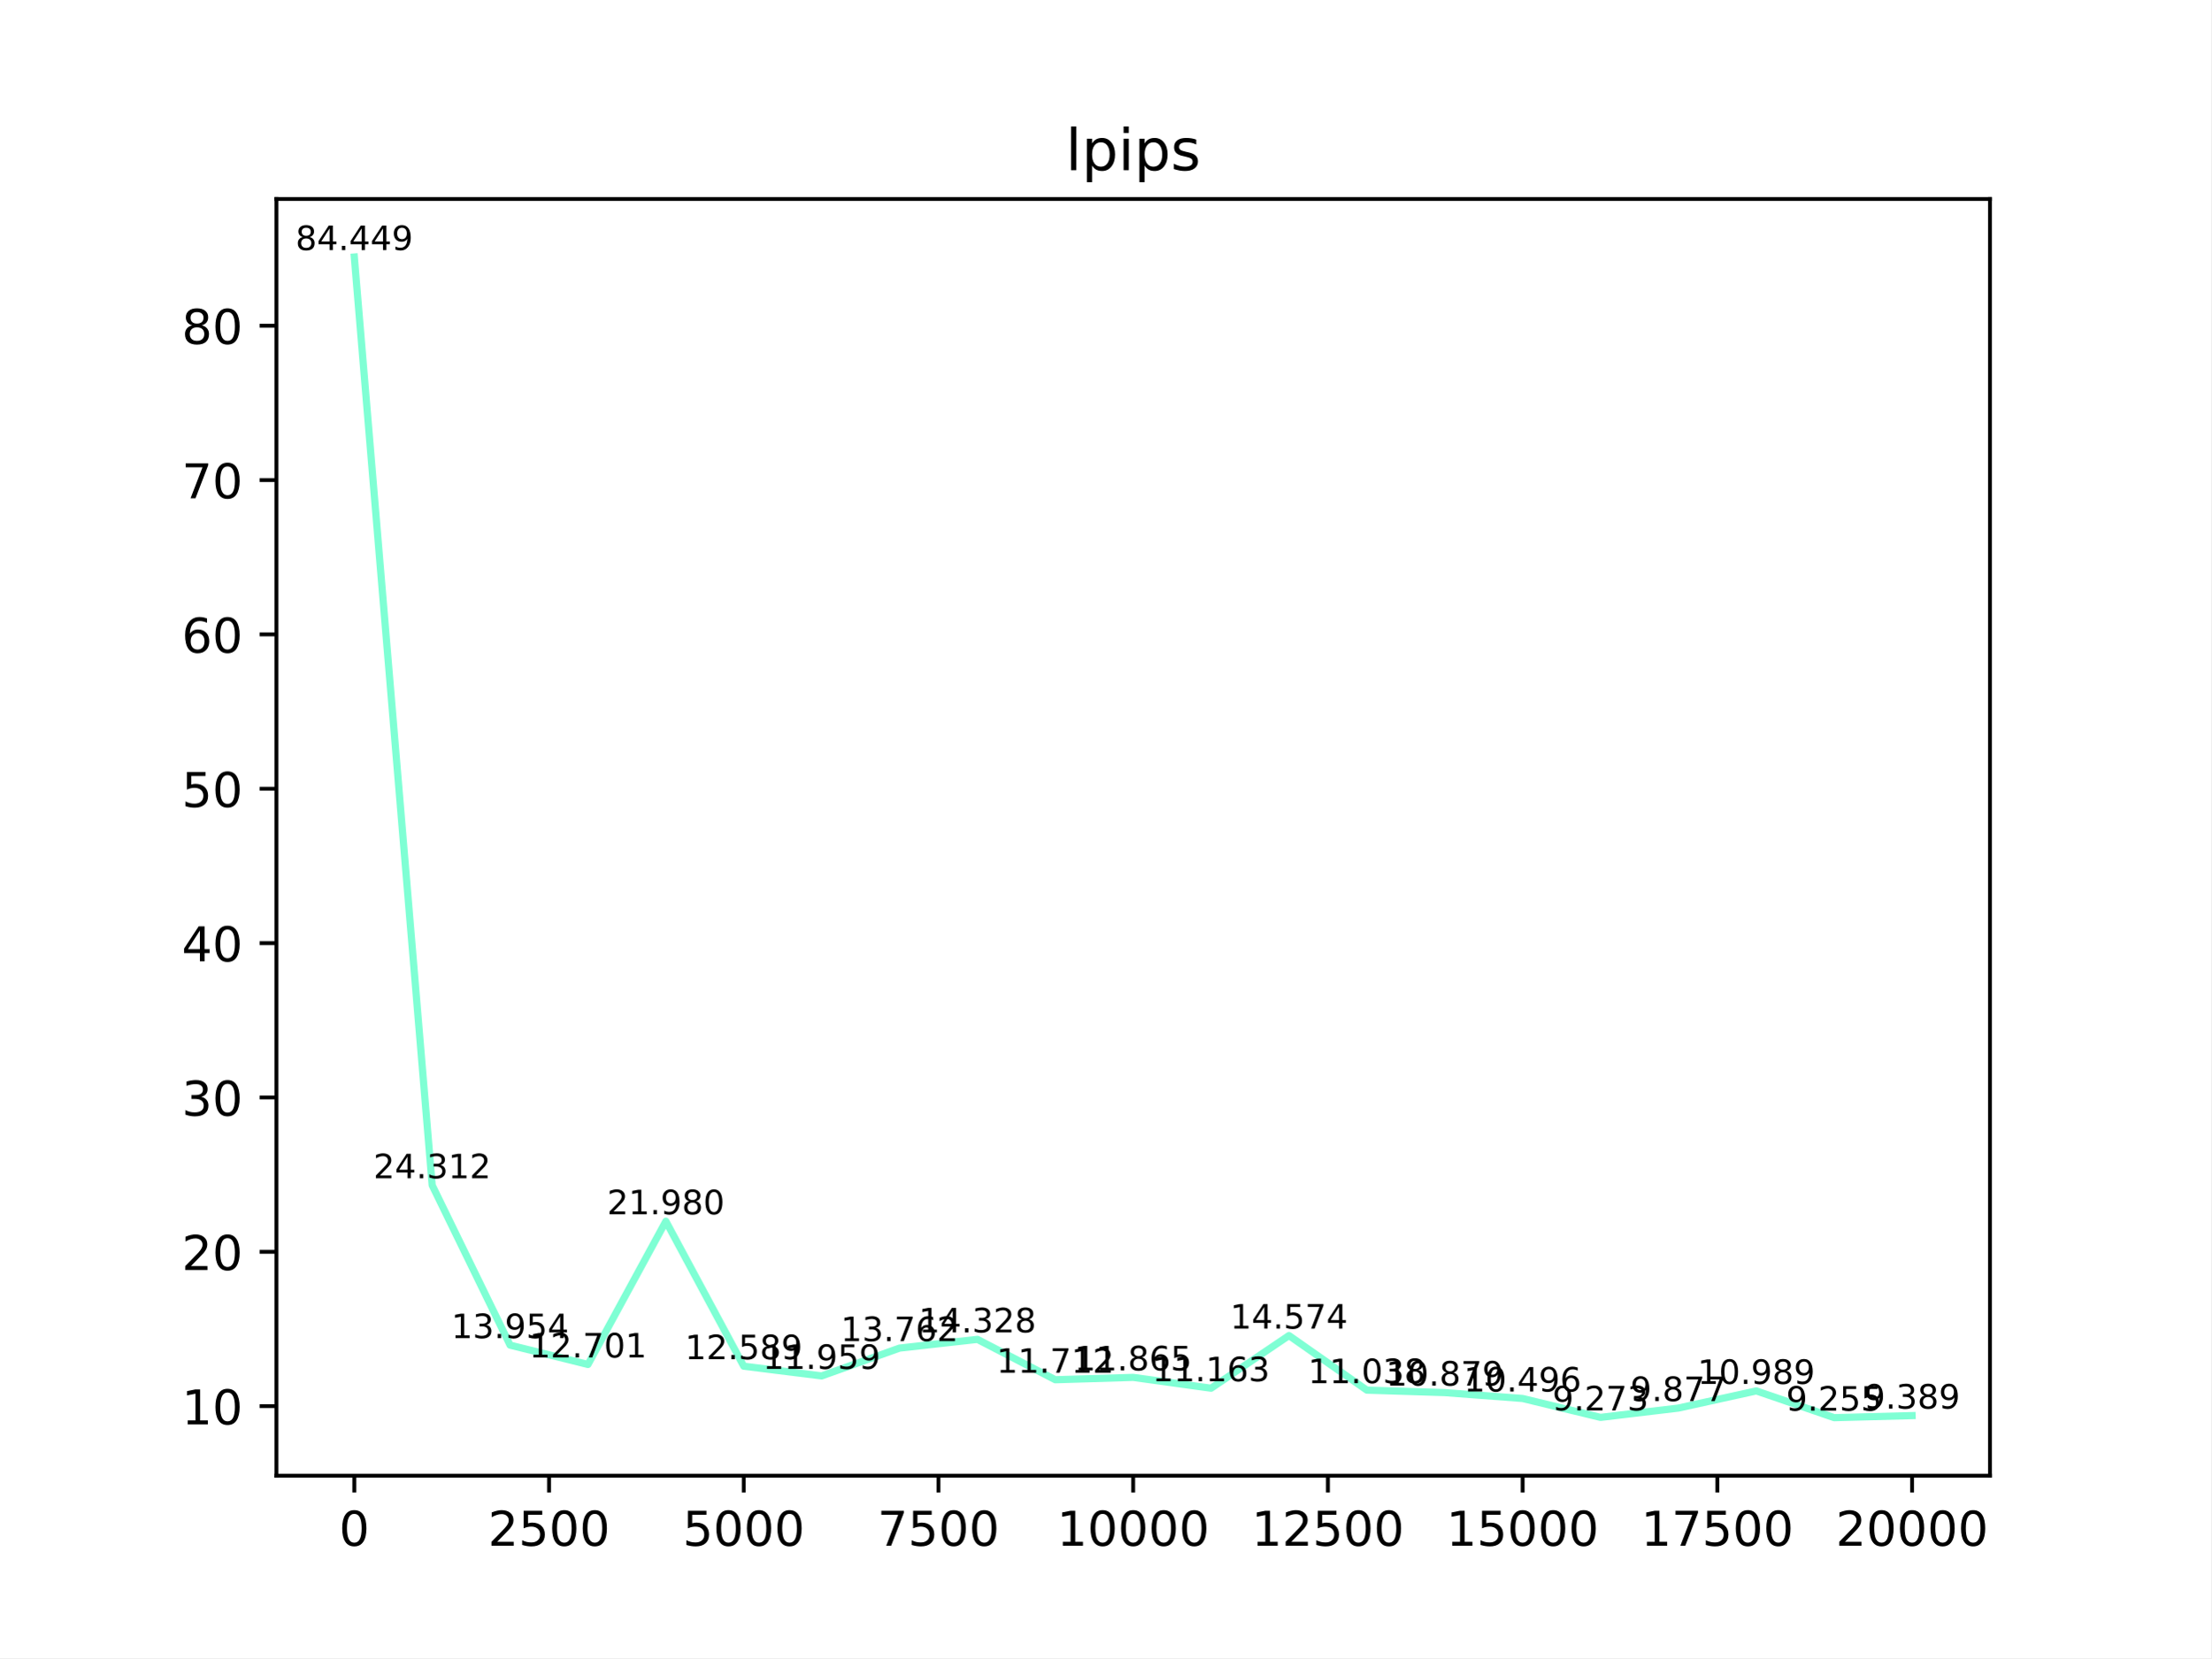
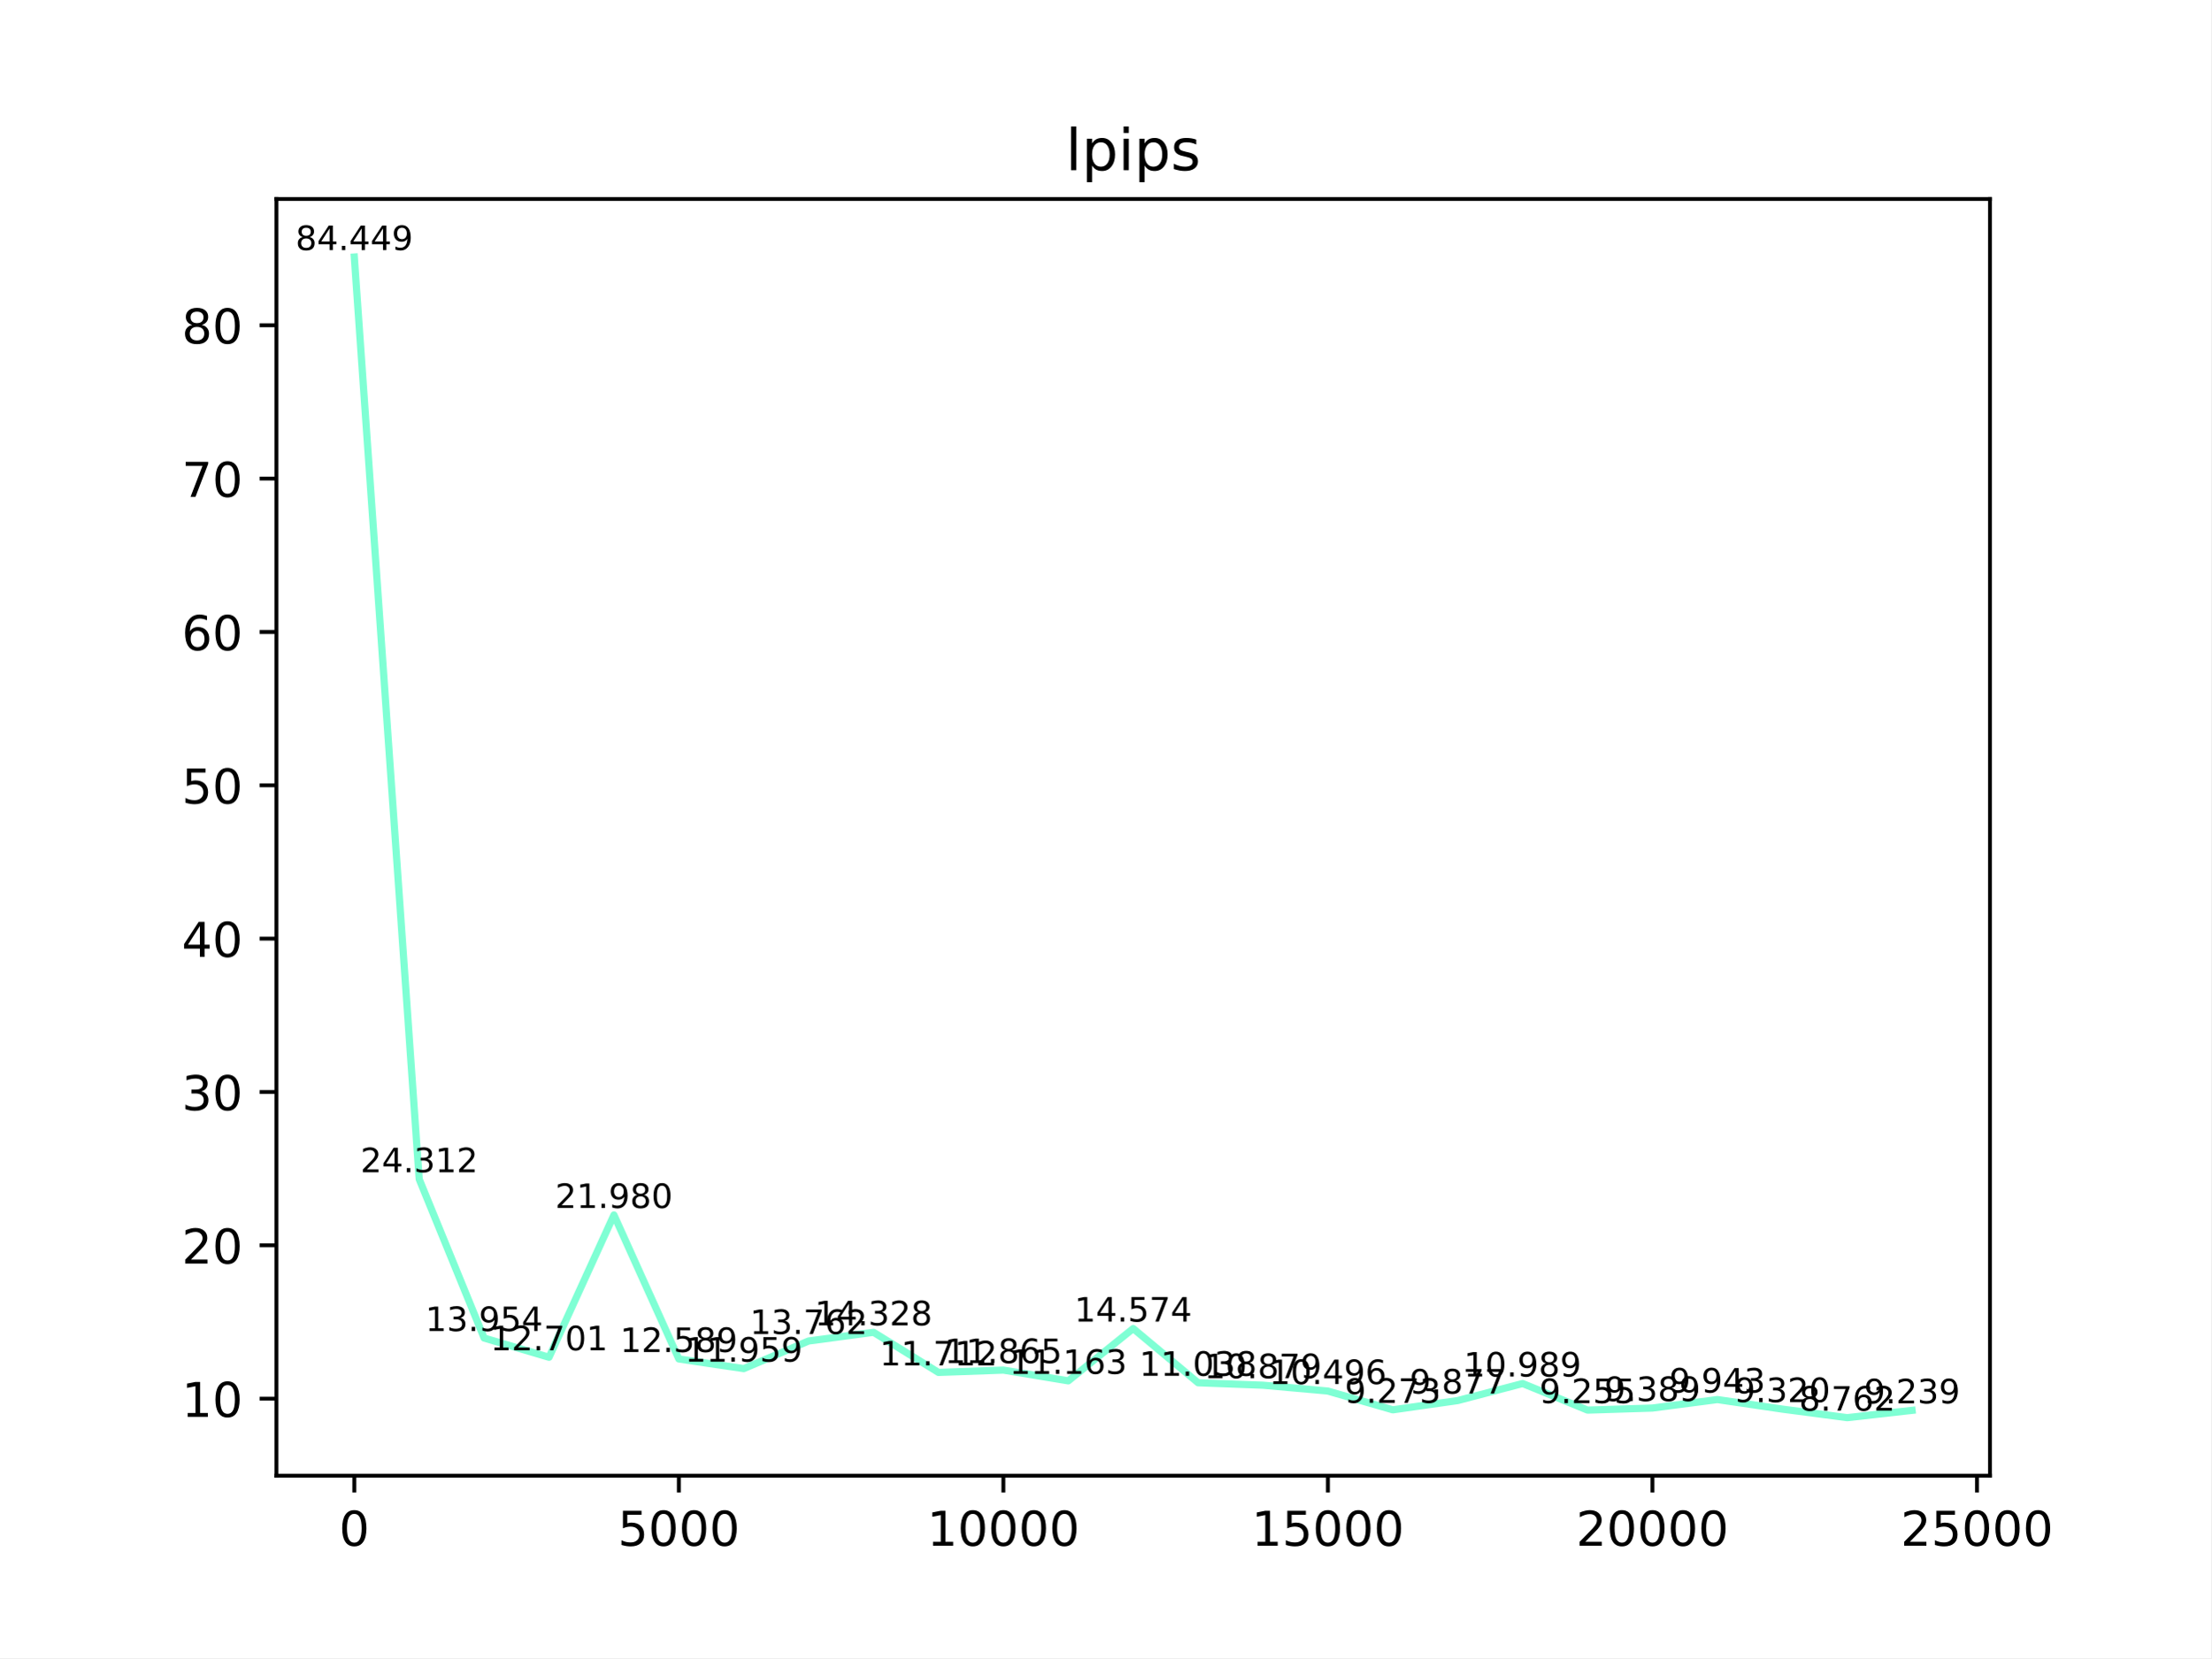
<svg xmlns="http://www.w3.org/2000/svg" xmlns:xlink="http://www.w3.org/1999/xlink" width="460.8pt" height="345.6pt" viewBox="0 0 460.8 345.6" version="1.1">
  <defs>
    <style type="text/css">*{stroke-linejoin: round; stroke-linecap: butt}</style>
  </defs>
  <g id="figure_1">
    <g id="patch_1">
      <path d="M 0 345.6  L 460.8 345.6  L 460.8 0  L 0 0  z " style="fill: #ffffff" />
    </g>
    <g id="axes_1">
      <g id="patch_2">
        <path d="M 57.6 307.584  L 414.72 307.584  L 414.72 41.472  L 57.6 41.472  z " style="fill: #ffffff" />
      </g>
      <g id="matplotlib.axis_1">
        <g id="xtick_1">
          <g id="line2d_1">
            <defs>
-               <path id="mec52e65828" d="M 0 0  L 0 3.5  " style="stroke: #000000; stroke-width: 0.8" />
+               <path id="ma87f3019a8" d="M 0 0  L 0 3.5  " style="stroke: #000000; stroke-width: 0.8" />
            </defs>
            <g>
-               <use xlink:href="#mec52e65828" x="73.833" y="307.584" style="stroke: #000000; stroke-width: 0.8" />
+               <use xlink:href="#ma87f3019a8" x="73.833" y="307.584" style="stroke: #000000; stroke-width: 0.8" />
            </g>
          </g>
          <g id="text_1">
            <g transform="translate(70.65148 322.1824)scale(0.1 -0.1)">
              <defs>
                <path id="DejaVuSans-30" d="M 2034 4250  Q 1547 4250 1301 3770  Q 1056 3291 1056 2328  Q 1056 1369 1301 889  Q 1547 409 2034 409  Q 2525 409 2770 889  Q 3016 1369 3016 2328  Q 3016 3291 2770 3770  Q 2525 4250 2034 4250  z M 2034 4750  Q 2819 4750 3233 4129  Q 3647 3509 3647 2328  Q 3647 1150 3233 529  Q 2819 -91 2034 -91  Q 1250 -91 836 529  Q 422 1150 422 2328  Q 422 3509 836 4129  Q 1250 4750 2034 4750  z " transform="scale(0.015625)" />
              </defs>
              <use xlink:href="#DejaVuSans-30" />
            </g>
          </g>
        </g>
        <g id="xtick_2">
          <g id="line2d_2">
            <g>
-               <use xlink:href="#mec52e65828" x="114.415" y="307.584" style="stroke: #000000; stroke-width: 0.8" />
+               <use xlink:href="#ma87f3019a8" x="141.469" y="307.584" style="stroke: #000000; stroke-width: 0.8" />
            </g>
          </g>
          <g id="text_2">
-             <g transform="translate(101.6895 322.1824)scale(0.1 -0.1)">
-               <defs>
-                 <path id="DejaVuSans-32" d="M 1228 531  L 3431 531  L 3431 0  L 469 0  L 469 531  Q 828 903 1448 1529  Q 2069 2156 2228 2338  Q 2531 2678 2651 2914  Q 2772 3150 2772 3378  Q 2772 3750 2511 3984  Q 2250 4219 1831 4219  Q 1534 4219 1204 4116  Q 875 4013 500 3803  L 500 4441  Q 881 4594 1212 4672  Q 1544 4750 1819 4750  Q 2544 4750 2975 4387  Q 3406 4025 3406 3419  Q 3406 3131 3298 2873  Q 3191 2616 2906 2266  Q 2828 2175 2409 1742  Q 1991 1309 1228 531  z " transform="scale(0.015625)" />
+             <g transform="translate(128.7441 322.1824)scale(0.1 -0.1)">
+               <defs>
                <path id="DejaVuSans-35" d="M 691 4666  L 3169 4666  L 3169 4134  L 1269 4134  L 1269 2991  Q 1406 3038 1543 3061  Q 1681 3084 1819 3084  Q 2600 3084 3056 2656  Q 3513 2228 3513 1497  Q 3513 744 3044 326  Q 2575 -91 1722 -91  Q 1428 -91 1123 -41  Q 819 9 494 109  L 494 744  Q 775 591 1075 516  Q 1375 441 1709 441  Q 2250 441 2565 725  Q 2881 1009 2881 1497  Q 2881 1984 2565 2268  Q 2250 2553 1709 2553  Q 1456 2553 1204 2497  Q 953 2441 691 2322  L 691 4666  z " transform="scale(0.015625)" />
              </defs>
-               <use xlink:href="#DejaVuSans-32" />
-               <use xlink:href="#DejaVuSans-35" x="63.623" />
+               <use xlink:href="#DejaVuSans-35" />
+               <use xlink:href="#DejaVuSans-30" x="63.623" />
              <use xlink:href="#DejaVuSans-30" x="127.246" />
              <use xlink:href="#DejaVuSans-30" x="190.869" />
            </g>
          </g>
        </g>
        <g id="xtick_3">
          <g id="line2d_3">
            <g>
-               <use xlink:href="#mec52e65828" x="154.996" y="307.584" style="stroke: #000000; stroke-width: 0.8" />
+               <use xlink:href="#ma87f3019a8" x="209.105" y="307.584" style="stroke: #000000; stroke-width: 0.8" />
            </g>
          </g>
          <g id="text_3">
-             <g transform="translate(142.2714 322.1824)scale(0.1 -0.1)">
-               <use xlink:href="#DejaVuSans-35" />
-               <use xlink:href="#DejaVuSans-30" x="63.623" />
-               <use xlink:href="#DejaVuSans-30" x="127.246" />
-               <use xlink:href="#DejaVuSans-30" x="190.869" />
-             </g>
-           </g>
-         </g>
-         <g id="xtick_4">
-           <g id="line2d_4">
-             <g>
-               <use xlink:href="#mec52e65828" x="195.578" y="307.584" style="stroke: #000000; stroke-width: 0.8" />
-             </g>
-           </g>
-           <g id="text_4">
-             <g transform="translate(182.8532 322.1824)scale(0.1 -0.1)">
-               <defs>
-                 <path id="DejaVuSans-37" d="M 525 4666  L 3525 4666  L 3525 4397  L 1831 0  L 1172 0  L 2766 4134  L 525 4134  L 525 4666  z " transform="scale(0.015625)" />
-               </defs>
-               <use xlink:href="#DejaVuSans-37" />
-               <use xlink:href="#DejaVuSans-35" x="63.623" />
-               <use xlink:href="#DejaVuSans-30" x="127.246" />
-               <use xlink:href="#DejaVuSans-30" x="190.869" />
-             </g>
-           </g>
-         </g>
-         <g id="xtick_5">
-           <g id="line2d_5">
-             <g>
-               <use xlink:href="#mec52e65828" x="236.16" y="307.584" style="stroke: #000000; stroke-width: 0.8" />
-             </g>
-           </g>
-           <g id="text_5">
-             <g transform="translate(220.2537 322.1824)scale(0.1 -0.1)">
+             <g transform="translate(193.1992 322.1824)scale(0.1 -0.1)">
              <defs>
                <path id="DejaVuSans-31" d="M 794 531  L 1825 531  L 1825 4091  L 703 3866  L 703 4441  L 1819 4666  L 2450 4666  L 2450 531  L 3481 531  L 3481 0  L 794 0  L 794 531  z " transform="scale(0.015625)" />
              </defs>
              <use xlink:href="#DejaVuSans-31" />
              <use xlink:href="#DejaVuSans-30" x="63.623" />
              <use xlink:href="#DejaVuSans-30" x="127.246" />
              <use xlink:href="#DejaVuSans-30" x="190.869" />
              <use xlink:href="#DejaVuSans-30" x="254.492" />
            </g>
          </g>
        </g>
-         <g id="xtick_6">
-           <g id="line2d_6">
-             <g>
-               <use xlink:href="#mec52e65828" x="276.742" y="307.584" style="stroke: #000000; stroke-width: 0.8" />
-             </g>
-           </g>
-           <g id="text_6">
+         <g id="xtick_4">
+           <g id="line2d_4">
+             <g>
+               <use xlink:href="#ma87f3019a8" x="276.742" y="307.584" style="stroke: #000000; stroke-width: 0.8" />
+             </g>
+           </g>
+           <g id="text_4">
            <g transform="translate(260.8356 322.1824)scale(0.1 -0.1)">
-               <use xlink:href="#DejaVuSans-31" />
-               <use xlink:href="#DejaVuSans-32" x="63.623" />
-               <use xlink:href="#DejaVuSans-35" x="127.246" />
-               <use xlink:href="#DejaVuSans-30" x="190.869" />
-               <use xlink:href="#DejaVuSans-30" x="254.492" />
-             </g>
-           </g>
-         </g>
-         <g id="xtick_7">
-           <g id="line2d_7">
-             <g>
-               <use xlink:href="#mec52e65828" x="317.324" y="307.584" style="stroke: #000000; stroke-width: 0.8" />
-             </g>
-           </g>
-           <g id="text_7">
-             <g transform="translate(301.4174 322.1824)scale(0.1 -0.1)">
              <use xlink:href="#DejaVuSans-31" />
              <use xlink:href="#DejaVuSans-35" x="63.623" />
              <use xlink:href="#DejaVuSans-30" x="127.246" />
              <use xlink:href="#DejaVuSans-30" x="190.869" />
              <use xlink:href="#DejaVuSans-30" x="254.492" />
            </g>
          </g>
        </g>
-         <g id="xtick_8">
-           <g id="line2d_8">
-             <g>
-               <use xlink:href="#mec52e65828" x="357.905" y="307.584" style="stroke: #000000; stroke-width: 0.8" />
-             </g>
-           </g>
-           <g id="text_8">
-             <g transform="translate(341.9992 322.1824)scale(0.1 -0.1)">
-               <use xlink:href="#DejaVuSans-31" />
-               <use xlink:href="#DejaVuSans-37" x="63.623" />
-               <use xlink:href="#DejaVuSans-35" x="127.246" />
-               <use xlink:href="#DejaVuSans-30" x="190.869" />
-               <use xlink:href="#DejaVuSans-30" x="254.492" />
-             </g>
-           </g>
-         </g>
-         <g id="xtick_9">
-           <g id="line2d_9">
-             <g>
-               <use xlink:href="#mec52e65828" x="398.487" y="307.584" style="stroke: #000000; stroke-width: 0.8" />
-             </g>
-           </g>
-           <g id="text_9">
-             <g transform="translate(382.581 322.1824)scale(0.1 -0.1)">
+         <g id="xtick_5">
+           <g id="line2d_5">
+             <g>
+               <use xlink:href="#ma87f3019a8" x="344.378" y="307.584" style="stroke: #000000; stroke-width: 0.8" />
+             </g>
+           </g>
+           <g id="text_5">
+             <g transform="translate(328.4719 322.1824)scale(0.1 -0.1)">
+               <defs>
+                 <path id="DejaVuSans-32" d="M 1228 531  L 3431 531  L 3431 0  L 469 0  L 469 531  Q 828 903 1448 1529  Q 2069 2156 2228 2338  Q 2531 2678 2651 2914  Q 2772 3150 2772 3378  Q 2772 3750 2511 3984  Q 2250 4219 1831 4219  Q 1534 4219 1204 4116  Q 875 4013 500 3803  L 500 4441  Q 881 4594 1212 4672  Q 1544 4750 1819 4750  Q 2544 4750 2975 4387  Q 3406 4025 3406 3419  Q 3406 3131 3298 2873  Q 3191 2616 2906 2266  Q 2828 2175 2409 1742  Q 1991 1309 1228 531  z " transform="scale(0.015625)" />
+               </defs>
              <use xlink:href="#DejaVuSans-32" />
              <use xlink:href="#DejaVuSans-30" x="63.623" />
              <use xlink:href="#DejaVuSans-30" x="127.246" />
              <use xlink:href="#DejaVuSans-30" x="190.869" />
              <use xlink:href="#DejaVuSans-30" x="254.492" />
            </g>
          </g>
        </g>
+         <g id="xtick_6">
+           <g id="line2d_6">
+             <g>
+               <use xlink:href="#ma87f3019a8" x="412.015" y="307.584" style="stroke: #000000; stroke-width: 0.8" />
+             </g>
+           </g>
+           <g id="text_6">
+             <g transform="translate(396.1083 322.1824)scale(0.1 -0.1)">
+               <use xlink:href="#DejaVuSans-32" />
+               <use xlink:href="#DejaVuSans-35" x="63.623" />
+               <use xlink:href="#DejaVuSans-30" x="127.246" />
+               <use xlink:href="#DejaVuSans-30" x="190.869" />
+               <use xlink:href="#DejaVuSans-30" x="254.492" />
+             </g>
+           </g>
+         </g>
      </g>
      <g id="matplotlib.axis_2">
        <g id="ytick_1">
+           <g id="line2d_7">
+             <defs>
+               <path id="m0697474f39" d="M 0 0  L -3.5 0  " style="stroke: #000000; stroke-width: 0.8" />
+             </defs>
+             <g>
+               <use xlink:href="#m0697474f39" x="57.6" y="291.531" style="stroke: #000000; stroke-width: 0.8" />
+             </g>
+           </g>
+           <g id="text_7">
+             <g transform="translate(37.875 295.3302)scale(0.1 -0.1)">
+               <use xlink:href="#DejaVuSans-31" />
+               <use xlink:href="#DejaVuSans-30" x="63.623" />
+             </g>
+           </g>
+         </g>
+         <g id="ytick_2">
+           <g id="line2d_8">
+             <g>
+               <use xlink:href="#m0697474f39" x="57.6" y="259.568" style="stroke: #000000; stroke-width: 0.8" />
+             </g>
+           </g>
+           <g id="text_8">
+             <g transform="translate(37.875 263.367)scale(0.1 -0.1)">
+               <use xlink:href="#DejaVuSans-32" />
+               <use xlink:href="#DejaVuSans-30" x="63.623" />
+             </g>
+           </g>
+         </g>
+         <g id="ytick_3">
+           <g id="line2d_9">
+             <g>
+               <use xlink:href="#m0697474f39" x="57.6" y="227.605" style="stroke: #000000; stroke-width: 0.8" />
+             </g>
+           </g>
+           <g id="text_9">
+             <g transform="translate(37.875 231.4037)scale(0.1 -0.1)">
+               <defs>
+                 <path id="DejaVuSans-33" d="M 2597 2516  Q 3050 2419 3304 2112  Q 3559 1806 3559 1356  Q 3559 666 3084 287  Q 2609 -91 1734 -91  Q 1441 -91 1130 -33  Q 819 25 488 141  L 488 750  Q 750 597 1062 519  Q 1375 441 1716 441  Q 2309 441 2620 675  Q 2931 909 2931 1356  Q 2931 1769 2642 2001  Q 2353 2234 1838 2234  L 1294 2234  L 1294 2753  L 1863 2753  Q 2328 2753 2575 2939  Q 2822 3125 2822 3475  Q 2822 3834 2567 4026  Q 2313 4219 1838 4219  Q 1578 4219 1281 4162  Q 984 4106 628 3988  L 628 4550  Q 988 4650 1302 4700  Q 1616 4750 1894 4750  Q 2613 4750 3031 4423  Q 3450 4097 3450 3541  Q 3450 3153 3228 2886  Q 3006 2619 2597 2516  z " transform="scale(0.015625)" />
+               </defs>
+               <use xlink:href="#DejaVuSans-33" />
+               <use xlink:href="#DejaVuSans-30" x="63.623" />
+             </g>
+           </g>
+         </g>
+         <g id="ytick_4">
          <g id="line2d_10">
-             <defs>
-               <path id="m76d382f053" d="M 0 0  L -3.5 0  " style="stroke: #000000; stroke-width: 0.8" />
-             </defs>
-             <g>
-               <use xlink:href="#m76d382f053" x="57.6" y="293.091" style="stroke: #000000; stroke-width: 0.8" />
+             <g>
+               <use xlink:href="#m0697474f39" x="57.6" y="195.641" style="stroke: #000000; stroke-width: 0.8" />
            </g>
          </g>
          <g id="text_10">
-             <g transform="translate(37.875 296.8903)scale(0.1 -0.1)">
-               <use xlink:href="#DejaVuSans-31" />
-               <use xlink:href="#DejaVuSans-30" x="63.623" />
-             </g>
-           </g>
-         </g>
-         <g id="ytick_2">
+             <g transform="translate(37.875 199.4405)scale(0.1 -0.1)">
+               <defs>
+                 <path id="DejaVuSans-34" d="M 2419 4116  L 825 1625  L 2419 1625  L 2419 4116  z M 2253 4666  L 3047 4666  L 3047 1625  L 3713 1625  L 3713 1100  L 3047 1100  L 3047 0  L 2419 0  L 2419 1100  L 313 1100  L 313 1709  L 2253 4666  z " transform="scale(0.015625)" />
+               </defs>
+               <use xlink:href="#DejaVuSans-34" />
+               <use xlink:href="#DejaVuSans-30" x="63.623" />
+             </g>
+           </g>
+         </g>
+         <g id="ytick_5">
          <g id="line2d_11">
            <g>
-               <use xlink:href="#m76d382f053" x="57.6" y="260.918" style="stroke: #000000; stroke-width: 0.8" />
+               <use xlink:href="#m0697474f39" x="57.6" y="163.678" style="stroke: #000000; stroke-width: 0.8" />
            </g>
          </g>
          <g id="text_11">
-             <g transform="translate(37.875 264.7176)scale(0.1 -0.1)">
-               <use xlink:href="#DejaVuSans-32" />
-               <use xlink:href="#DejaVuSans-30" x="63.623" />
-             </g>
-           </g>
-         </g>
-         <g id="ytick_3">
+             <g transform="translate(37.875 167.4773)scale(0.1 -0.1)">
+               <use xlink:href="#DejaVuSans-35" />
+               <use xlink:href="#DejaVuSans-30" x="63.623" />
+             </g>
+           </g>
+         </g>
+         <g id="ytick_6">
          <g id="line2d_12">
            <g>
-               <use xlink:href="#m76d382f053" x="57.6" y="228.746" style="stroke: #000000; stroke-width: 0.8" />
+               <use xlink:href="#m0697474f39" x="57.6" y="131.715" style="stroke: #000000; stroke-width: 0.8" />
            </g>
          </g>
          <g id="text_12">
-             <g transform="translate(37.875 232.5448)scale(0.1 -0.1)">
-               <defs>
-                 <path id="DejaVuSans-33" d="M 2597 2516  Q 3050 2419 3304 2112  Q 3559 1806 3559 1356  Q 3559 666 3084 287  Q 2609 -91 1734 -91  Q 1441 -91 1130 -33  Q 819 25 488 141  L 488 750  Q 750 597 1062 519  Q 1375 441 1716 441  Q 2309 441 2620 675  Q 2931 909 2931 1356  Q 2931 1769 2642 2001  Q 2353 2234 1838 2234  L 1294 2234  L 1294 2753  L 1863 2753  Q 2328 2753 2575 2939  Q 2822 3125 2822 3475  Q 2822 3834 2567 4026  Q 2313 4219 1838 4219  Q 1578 4219 1281 4162  Q 984 4106 628 3988  L 628 4550  Q 988 4650 1302 4700  Q 1616 4750 1894 4750  Q 2613 4750 3031 4423  Q 3450 4097 3450 3541  Q 3450 3153 3228 2886  Q 3006 2619 2597 2516  z " transform="scale(0.015625)" />
-               </defs>
-               <use xlink:href="#DejaVuSans-33" />
-               <use xlink:href="#DejaVuSans-30" x="63.623" />
-             </g>
-           </g>
-         </g>
-         <g id="ytick_4">
+             <g transform="translate(37.875 135.5141)scale(0.1 -0.1)">
+               <defs>
+                 <path id="DejaVuSans-36" d="M 2113 2584  Q 1688 2584 1439 2293  Q 1191 2003 1191 1497  Q 1191 994 1439 701  Q 1688 409 2113 409  Q 2538 409 2786 701  Q 3034 994 3034 1497  Q 3034 2003 2786 2293  Q 2538 2584 2113 2584  z M 3366 4563  L 3366 3988  Q 3128 4100 2886 4159  Q 2644 4219 2406 4219  Q 1781 4219 1451 3797  Q 1122 3375 1075 2522  Q 1259 2794 1537 2939  Q 1816 3084 2150 3084  Q 2853 3084 3261 2657  Q 3669 2231 3669 1497  Q 3669 778 3244 343  Q 2819 -91 2113 -91  Q 1303 -91 875 529  Q 447 1150 447 2328  Q 447 3434 972 4092  Q 1497 4750 2381 4750  Q 2619 4750 2861 4703  Q 3103 4656 3366 4563  z " transform="scale(0.015625)" />
+               </defs>
+               <use xlink:href="#DejaVuSans-36" />
+               <use xlink:href="#DejaVuSans-30" x="63.623" />
+             </g>
+           </g>
+         </g>
+         <g id="ytick_7">
          <g id="line2d_13">
            <g>
-               <use xlink:href="#m76d382f053" x="57.6" y="196.573" style="stroke: #000000; stroke-width: 0.8" />
+               <use xlink:href="#m0697474f39" x="57.6" y="99.752" style="stroke: #000000; stroke-width: 0.8" />
            </g>
          </g>
          <g id="text_13">
-             <g transform="translate(37.875 200.372)scale(0.1 -0.1)">
-               <defs>
-                 <path id="DejaVuSans-34" d="M 2419 4116  L 825 1625  L 2419 1625  L 2419 4116  z M 2253 4666  L 3047 4666  L 3047 1625  L 3713 1625  L 3713 1100  L 3047 1100  L 3047 0  L 2419 0  L 2419 1100  L 313 1100  L 313 1709  L 2253 4666  z " transform="scale(0.015625)" />
-               </defs>
-               <use xlink:href="#DejaVuSans-34" />
-               <use xlink:href="#DejaVuSans-30" x="63.623" />
-             </g>
-           </g>
-         </g>
-         <g id="ytick_5">
+             <g transform="translate(37.875 103.5509)scale(0.1 -0.1)">
+               <defs>
+                 <path id="DejaVuSans-37" d="M 525 4666  L 3525 4666  L 3525 4397  L 1831 0  L 1172 0  L 2766 4134  L 525 4134  L 525 4666  z " transform="scale(0.015625)" />
+               </defs>
+               <use xlink:href="#DejaVuSans-37" />
+               <use xlink:href="#DejaVuSans-30" x="63.623" />
+             </g>
+           </g>
+         </g>
+         <g id="ytick_8">
          <g id="line2d_14">
            <g>
-               <use xlink:href="#m76d382f053" x="57.6" y="164.4" style="stroke: #000000; stroke-width: 0.8" />
+               <use xlink:href="#m0697474f39" x="57.6" y="67.788" style="stroke: #000000; stroke-width: 0.8" />
            </g>
          </g>
          <g id="text_14">
-             <g transform="translate(37.875 168.1992)scale(0.1 -0.1)">
-               <use xlink:href="#DejaVuSans-35" />
-               <use xlink:href="#DejaVuSans-30" x="63.623" />
-             </g>
-           </g>
-         </g>
-         <g id="ytick_6">
-           <g id="line2d_15">
-             <g>
-               <use xlink:href="#m76d382f053" x="57.6" y="132.227" style="stroke: #000000; stroke-width: 0.8" />
-             </g>
-           </g>
-           <g id="text_15">
-             <g transform="translate(37.875 136.0264)scale(0.1 -0.1)">
-               <defs>
-                 <path id="DejaVuSans-36" d="M 2113 2584  Q 1688 2584 1439 2293  Q 1191 2003 1191 1497  Q 1191 994 1439 701  Q 1688 409 2113 409  Q 2538 409 2786 701  Q 3034 994 3034 1497  Q 3034 2003 2786 2293  Q 2538 2584 2113 2584  z M 3366 4563  L 3366 3988  Q 3128 4100 2886 4159  Q 2644 4219 2406 4219  Q 1781 4219 1451 3797  Q 1122 3375 1075 2522  Q 1259 2794 1537 2939  Q 1816 3084 2150 3084  Q 2853 3084 3261 2657  Q 3669 2231 3669 1497  Q 3669 778 3244 343  Q 2819 -91 2113 -91  Q 1303 -91 875 529  Q 447 1150 447 2328  Q 447 3434 972 4092  Q 1497 4750 2381 4750  Q 2619 4750 2861 4703  Q 3103 4656 3366 4563  z " transform="scale(0.015625)" />
-               </defs>
-               <use xlink:href="#DejaVuSans-36" />
-               <use xlink:href="#DejaVuSans-30" x="63.623" />
-             </g>
-           </g>
-         </g>
-         <g id="ytick_7">
-           <g id="line2d_16">
-             <g>
-               <use xlink:href="#m76d382f053" x="57.6" y="100.054" style="stroke: #000000; stroke-width: 0.8" />
-             </g>
-           </g>
-           <g id="text_16">
-             <g transform="translate(37.875 103.8537)scale(0.1 -0.1)">
-               <use xlink:href="#DejaVuSans-37" />
-               <use xlink:href="#DejaVuSans-30" x="63.623" />
-             </g>
-           </g>
-         </g>
-         <g id="ytick_8">
-           <g id="line2d_17">
-             <g>
-               <use xlink:href="#m76d382f053" x="57.6" y="67.882" style="stroke: #000000; stroke-width: 0.8" />
-             </g>
-           </g>
-           <g id="text_17">
-             <g transform="translate(37.875 71.68089)scale(0.1 -0.1)">
+             <g transform="translate(37.875 71.58765)scale(0.1 -0.1)">
              <defs>
                <path id="DejaVuSans-38" d="M 2034 2216  Q 1584 2216 1326 1975  Q 1069 1734 1069 1313  Q 1069 891 1326 650  Q 1584 409 2034 409  Q 2484 409 2743 651  Q 3003 894 3003 1313  Q 3003 1734 2745 1975  Q 2488 2216 2034 2216  z M 1403 2484  Q 997 2584 770 2862  Q 544 3141 544 3541  Q 544 4100 942 4425  Q 1341 4750 2034 4750  Q 2731 4750 3128 4425  Q 3525 4100 3525 3541  Q 3525 3141 3298 2862  Q 3072 2584 2669 2484  Q 3125 2378 3379 2068  Q 3634 1759 3634 1313  Q 3634 634 3220 271  Q 2806 -91 2034 -91  Q 1263 -91 848 271  Q 434 634 434 1313  Q 434 1759 690 2068  Q 947 2378 1403 2484  z M 1172 3481  Q 1172 3119 1398 2916  Q 1625 2713 2034 2713  Q 2441 2713 2670 2916  Q 2900 3119 2900 3481  Q 2900 3844 2670 4047  Q 2441 4250 2034 4250  Q 1625 4250 1398 4047  Q 1172 3844 1172 3481  z " transform="scale(0.015625)" />
              </defs>
              <use xlink:href="#DejaVuSans-38" />
              <use xlink:href="#DejaVuSans-30" x="63.623" />
            </g>
          </g>
        </g>
      </g>
-       <g id="line2d_18">
-         <path d="M 73.833 53.568  L 90.065 247.045  L 106.298 280.37  L 122.531 284.401  L 138.764 254.548  L 154.996 284.762  L 171.229 286.788  L 187.462 280.988  L 203.695 279.167  L 219.927 287.583  L 236.16 287.091  L 252.393 289.349  L 268.625 278.375  L 284.858 289.752  L 301.091 290.263  L 317.324 291.495  L 333.556 295.43  L 349.789 293.487  L 366.022 289.909  L 382.255 295.488  L 398.487 295.057  " clip-path="url(#p00f5866518)" style="fill: none; stroke: #7fffd4; stroke-width: 1.5; stroke-linecap: square" />
+       <g id="line2d_15">
+         <path d="M 73.833 53.568  L 87.36 245.785  L 100.887 278.893  L 114.415 282.898  L 127.942 253.239  L 141.469 283.256  L 154.996 285.269  L 168.524 279.506  L 182.051 277.697  L 195.578 286.059  L 209.105 285.57  L 222.633 287.814  L 236.16 276.911  L 249.687 288.213  L 263.215 288.721  L 276.742 289.946  L 290.269 293.855  L 303.796 291.924  L 317.324 288.37  L 330.851 293.912  L 344.378 293.484  L 357.905 291.713  L 371.433 293.704  L 384.96 295.488  L 398.487 293.963  " clip-path="url(#p8ed661cf12)" style="fill: none; stroke: #7fffd4; stroke-width: 1.5; stroke-linecap: square" />
      </g>
      <g id="patch_3">
        <path d="M 57.6 307.584  L 57.6 41.472  " style="fill: none; stroke: #000000; stroke-width: 0.8; stroke-linejoin: miter; stroke-linecap: square" />
      </g>
      <g id="patch_4">
        <path d="M 414.72 307.584  L 414.72 41.472  " style="fill: none; stroke: #000000; stroke-width: 0.8; stroke-linejoin: miter; stroke-linecap: square" />
      </g>
      <g id="patch_5">
        <path d="M 57.6 307.584  L 414.72 307.584  " style="fill: none; stroke: #000000; stroke-width: 0.8; stroke-linejoin: miter; stroke-linecap: square" />
      </g>
      <g id="patch_6">
        <path d="M 57.6 41.472  L 414.72 41.472  " style="fill: none; stroke: #000000; stroke-width: 0.8; stroke-linejoin: miter; stroke-linecap: square" />
      </g>
-       <g id="text_18">
+       <g id="text_15">
        <g transform="translate(61.58601 52.11222)scale(0.07 -0.07)">
          <defs>
            <path id="DejaVuSans-2e" d="M 684 794  L 1344 794  L 1344 0  L 684 0  L 684 794  z " transform="scale(0.015625)" />
            <path id="DejaVuSans-39" d="M 703 97  L 703 672  Q 941 559 1184 500  Q 1428 441 1663 441  Q 2288 441 2617 861  Q 2947 1281 2994 2138  Q 2813 1869 2534 1725  Q 2256 1581 1919 1581  Q 1219 1581 811 2004  Q 403 2428 403 3163  Q 403 3881 828 4315  Q 1253 4750 1959 4750  Q 2769 4750 3195 4129  Q 3622 3509 3622 2328  Q 3622 1225 3098 567  Q 2575 -91 1691 -91  Q 1453 -91 1209 -44  Q 966 3 703 97  z M 1959 2075  Q 2384 2075 2632 2365  Q 2881 2656 2881 3163  Q 2881 3666 2632 3958  Q 2384 4250 1959 4250  Q 1534 4250 1286 3958  Q 1038 3666 1038 3163  Q 1038 2656 1286 2365  Q 1534 2075 1959 2075  z " transform="scale(0.015625)" />
          </defs>
          <use xlink:href="#DejaVuSans-38" />
          <use xlink:href="#DejaVuSans-34" x="63.623" />
          <use xlink:href="#DejaVuSans-2e" x="127.246" />
          <use xlink:href="#DejaVuSans-34" x="159.033" />
          <use xlink:href="#DejaVuSans-34" x="222.656" />
          <use xlink:href="#DejaVuSans-39" x="286.279" />
        </g>
      </g>
-       <g id="text_19">
-         <g transform="translate(77.81874 245.5897)scale(0.07 -0.07)">
+       <g id="text_16">
+         <g transform="translate(75.11328 244.3294)scale(0.07 -0.07)">
          <use xlink:href="#DejaVuSans-32" />
          <use xlink:href="#DejaVuSans-34" x="63.623" />
          <use xlink:href="#DejaVuSans-2e" x="127.246" />
          <use xlink:href="#DejaVuSans-33" x="159.033" />
          <use xlink:href="#DejaVuSans-31" x="222.656" />
          <use xlink:href="#DejaVuSans-32" x="286.279" />
        </g>
      </g>
-       <g id="text_20">
-         <g transform="translate(94.05146 278.9142)scale(0.07 -0.07)">
+       <g id="text_17">
+         <g transform="translate(88.64055 277.4369)scale(0.07 -0.07)">
          <use xlink:href="#DejaVuSans-31" />
          <use xlink:href="#DejaVuSans-33" x="63.623" />
          <use xlink:href="#DejaVuSans-2e" x="127.246" />
          <use xlink:href="#DejaVuSans-39" x="159.033" />
          <use xlink:href="#DejaVuSans-35" x="222.656" />
          <use xlink:href="#DejaVuSans-34" x="286.279" />
        </g>
      </g>
-       <g id="text_21">
-         <g transform="translate(110.2842 282.9455)scale(0.07 -0.07)">
+       <g id="text_18">
+         <g transform="translate(102.1678 281.4419)scale(0.07 -0.07)">
          <use xlink:href="#DejaVuSans-31" />
          <use xlink:href="#DejaVuSans-32" x="63.623" />
          <use xlink:href="#DejaVuSans-2e" x="127.246" />
          <use xlink:href="#DejaVuSans-37" x="159.033" />
          <use xlink:href="#DejaVuSans-30" x="222.656" />
          <use xlink:href="#DejaVuSans-31" x="286.279" />
        </g>
      </g>
-       <g id="text_22">
-         <g transform="translate(126.5169 253.0924)scale(0.07 -0.07)">
+       <g id="text_19">
+         <g transform="translate(115.6951 251.7832)scale(0.07 -0.07)">
          <use xlink:href="#DejaVuSans-32" />
          <use xlink:href="#DejaVuSans-31" x="63.623" />
          <use xlink:href="#DejaVuSans-2e" x="127.246" />
          <use xlink:href="#DejaVuSans-39" x="159.033" />
          <use xlink:href="#DejaVuSans-38" x="222.656" />
          <use xlink:href="#DejaVuSans-30" x="286.279" />
        </g>
      </g>
-       <g id="text_23">
-         <g transform="translate(142.7496 283.3058)scale(0.07 -0.07)">
+       <g id="text_20">
+         <g transform="translate(129.2224 281.7999)scale(0.07 -0.07)">
          <use xlink:href="#DejaVuSans-31" />
          <use xlink:href="#DejaVuSans-32" x="63.623" />
          <use xlink:href="#DejaVuSans-2e" x="127.246" />
          <use xlink:href="#DejaVuSans-35" x="159.033" />
          <use xlink:href="#DejaVuSans-38" x="222.656" />
          <use xlink:href="#DejaVuSans-39" x="286.279" />
        </g>
      </g>
-       <g id="text_24">
-         <g transform="translate(158.9824 285.3327)scale(0.07 -0.07)">
+       <g id="text_21">
+         <g transform="translate(142.7496 283.8136)scale(0.07 -0.07)">
          <use xlink:href="#DejaVuSans-31" />
          <use xlink:href="#DejaVuSans-31" x="63.623" />
          <use xlink:href="#DejaVuSans-2e" x="127.246" />
          <use xlink:href="#DejaVuSans-39" x="159.033" />
          <use xlink:href="#DejaVuSans-35" x="222.656" />
          <use xlink:href="#DejaVuSans-39" x="286.279" />
        </g>
      </g>
-       <g id="text_25">
-         <g transform="translate(175.2151 279.5319)scale(0.07 -0.07)">
+       <g id="text_22">
+         <g transform="translate(156.2769 278.0506)scale(0.07 -0.07)">
          <use xlink:href="#DejaVuSans-31" />
          <use xlink:href="#DejaVuSans-33" x="63.623" />
          <use xlink:href="#DejaVuSans-2e" x="127.246" />
          <use xlink:href="#DejaVuSans-37" x="159.033" />
          <use xlink:href="#DejaVuSans-36" x="222.656" />
          <use xlink:href="#DejaVuSans-32" x="286.279" />
        </g>
      </g>
-       <g id="text_26">
-         <g transform="translate(191.4478 277.711)scale(0.07 -0.07)">
+       <g id="text_23">
+         <g transform="translate(169.8042 276.2415)scale(0.07 -0.07)">
          <use xlink:href="#DejaVuSans-31" />
          <use xlink:href="#DejaVuSans-34" x="63.623" />
          <use xlink:href="#DejaVuSans-2e" x="127.246" />
          <use xlink:href="#DejaVuSans-33" x="159.033" />
          <use xlink:href="#DejaVuSans-32" x="222.656" />
          <use xlink:href="#DejaVuSans-38" x="286.279" />
        </g>
      </g>
-       <g id="text_27">
-         <g transform="translate(207.6806 286.1274)scale(0.07 -0.07)">
+       <g id="text_24">
+         <g transform="translate(183.3315 284.6031)scale(0.07 -0.07)">
          <use xlink:href="#DejaVuSans-31" />
          <use xlink:href="#DejaVuSans-31" x="63.623" />
          <use xlink:href="#DejaVuSans-2e" x="127.246" />
          <use xlink:href="#DejaVuSans-37" x="159.033" />
          <use xlink:href="#DejaVuSans-31" x="222.656" />
          <use xlink:href="#DejaVuSans-32" x="286.279" />
        </g>
      </g>
-       <g id="text_28">
-         <g transform="translate(223.9133 285.6351)scale(0.07 -0.07)">
+       <g id="text_25">
+         <g transform="translate(196.8587 284.114)scale(0.07 -0.07)">
          <use xlink:href="#DejaVuSans-31" />
          <use xlink:href="#DejaVuSans-31" x="63.623" />
          <use xlink:href="#DejaVuSans-2e" x="127.246" />
          <use xlink:href="#DejaVuSans-38" x="159.033" />
          <use xlink:href="#DejaVuSans-36" x="222.656" />
          <use xlink:href="#DejaVuSans-35" x="286.279" />
        </g>
      </g>
-       <g id="text_29">
-         <g transform="translate(240.146 287.8937)scale(0.07 -0.07)">
+       <g id="text_26">
+         <g transform="translate(210.386 286.3578)scale(0.07 -0.07)">
          <use xlink:href="#DejaVuSans-31" />
          <use xlink:href="#DejaVuSans-31" x="63.623" />
          <use xlink:href="#DejaVuSans-2e" x="127.246" />
          <use xlink:href="#DejaVuSans-31" x="159.033" />
          <use xlink:href="#DejaVuSans-36" x="222.656" />
          <use xlink:href="#DejaVuSans-33" x="286.279" />
        </g>
      </g>
-       <g id="text_30">
-         <g transform="translate(256.3787 276.9195)scale(0.07 -0.07)">
+       <g id="text_27">
+         <g transform="translate(223.9133 275.4552)scale(0.07 -0.07)">
          <use xlink:href="#DejaVuSans-31" />
          <use xlink:href="#DejaVuSans-34" x="63.623" />
          <use xlink:href="#DejaVuSans-2e" x="127.246" />
          <use xlink:href="#DejaVuSans-35" x="159.033" />
          <use xlink:href="#DejaVuSans-37" x="222.656" />
          <use xlink:href="#DejaVuSans-34" x="286.279" />
        </g>
      </g>
-       <g id="text_31">
-         <g transform="translate(272.6115 288.2958)scale(0.07 -0.07)">
+       <g id="text_28">
+         <g transform="translate(237.4406 286.7574)scale(0.07 -0.07)">
          <use xlink:href="#DejaVuSans-31" />
          <use xlink:href="#DejaVuSans-31" x="63.623" />
          <use xlink:href="#DejaVuSans-2e" x="127.246" />
          <use xlink:href="#DejaVuSans-30" x="159.033" />
          <use xlink:href="#DejaVuSans-33" x="222.656" />
          <use xlink:href="#DejaVuSans-38" x="286.279" />
        </g>
      </g>
-       <g id="text_32">
-         <g transform="translate(288.8442 288.8074)scale(0.07 -0.07)">
+       <g id="text_29">
+         <g transform="translate(250.9678 287.2656)scale(0.07 -0.07)">
          <use xlink:href="#DejaVuSans-31" />
          <use xlink:href="#DejaVuSans-30" x="63.623" />
          <use xlink:href="#DejaVuSans-2e" x="127.246" />
          <use xlink:href="#DejaVuSans-38" x="159.033" />
          <use xlink:href="#DejaVuSans-37" x="222.656" />
          <use xlink:href="#DejaVuSans-39" x="286.279" />
        </g>
      </g>
-       <g id="text_33">
-         <g transform="translate(305.0769 290.0396)scale(0.07 -0.07)">
+       <g id="text_30">
+         <g transform="translate(264.4951 288.4898)scale(0.07 -0.07)">
          <use xlink:href="#DejaVuSans-31" />
          <use xlink:href="#DejaVuSans-30" x="63.623" />
          <use xlink:href="#DejaVuSans-2e" x="127.246" />
          <use xlink:href="#DejaVuSans-34" x="159.033" />
          <use xlink:href="#DejaVuSans-39" x="222.656" />
          <use xlink:href="#DejaVuSans-36" x="286.279" />
        </g>
      </g>
-       <g id="text_34">
-         <g transform="translate(323.5365 293.9743)scale(0.07 -0.07)">
+       <g id="text_31">
+         <g transform="translate(280.2492 292.3989)scale(0.07 -0.07)">
          <use xlink:href="#DejaVuSans-39" />
          <use xlink:href="#DejaVuSans-2e" x="63.623" />
          <use xlink:href="#DejaVuSans-32" x="95.41" />
          <use xlink:href="#DejaVuSans-37" x="159.033" />
          <use xlink:href="#DejaVuSans-33" x="222.656" />
        </g>
      </g>
-       <g id="text_35">
-         <g transform="translate(339.7692 292.0311)scale(0.07 -0.07)">
+       <g id="text_32">
+         <g transform="translate(293.7765 290.4683)scale(0.07 -0.07)">
          <use xlink:href="#DejaVuSans-39" />
          <use xlink:href="#DejaVuSans-2e" x="63.623" />
          <use xlink:href="#DejaVuSans-38" x="95.41" />
          <use xlink:href="#DejaVuSans-37" x="159.033" />
          <use xlink:href="#DejaVuSans-37" x="222.656" />
        </g>
      </g>
-       <g id="text_36">
-         <g transform="translate(353.7751 288.4535)scale(0.07 -0.07)">
+       <g id="text_33">
+         <g transform="translate(305.0769 286.914)scale(0.07 -0.07)">
          <use xlink:href="#DejaVuSans-31" />
          <use xlink:href="#DejaVuSans-30" x="63.623" />
          <use xlink:href="#DejaVuSans-2e" x="127.246" />
          <use xlink:href="#DejaVuSans-39" x="159.033" />
          <use xlink:href="#DejaVuSans-38" x="222.656" />
          <use xlink:href="#DejaVuSans-39" x="286.279" />
        </g>
      </g>
-       <g id="text_37">
-         <g transform="translate(372.2347 294.0322)scale(0.07 -0.07)">
+       <g id="text_34">
+         <g transform="translate(320.8311 292.4564)scale(0.07 -0.07)">
          <use xlink:href="#DejaVuSans-39" />
          <use xlink:href="#DejaVuSans-2e" x="63.623" />
          <use xlink:href="#DejaVuSans-32" x="95.41" />
          <use xlink:href="#DejaVuSans-35" x="159.033" />
          <use xlink:href="#DejaVuSans-35" x="222.656" />
        </g>
      </g>
-       <g id="text_38">
-         <g transform="translate(388.4674 293.6011)scale(0.07 -0.07)">
+       <g id="text_35">
+         <g transform="translate(334.3583 292.0281)scale(0.07 -0.07)">
          <use xlink:href="#DejaVuSans-39" />
          <use xlink:href="#DejaVuSans-2e" x="63.623" />
          <use xlink:href="#DejaVuSans-33" x="95.41" />
          <use xlink:href="#DejaVuSans-38" x="159.033" />
          <use xlink:href="#DejaVuSans-39" x="222.656" />
        </g>
      </g>
+       <g id="text_36">
+         <g transform="translate(347.8856 290.2574)scale(0.07 -0.07)">
+           <use xlink:href="#DejaVuSans-39" />
+           <use xlink:href="#DejaVuSans-2e" x="63.623" />
+           <use xlink:href="#DejaVuSans-39" x="95.41" />
+           <use xlink:href="#DejaVuSans-34" x="159.033" />
+           <use xlink:href="#DejaVuSans-33" x="222.656" />
+         </g>
+       </g>
+       <g id="text_37">
+         <g transform="translate(361.4129 292.2487)scale(0.07 -0.07)">
+           <use xlink:href="#DejaVuSans-39" />
+           <use xlink:href="#DejaVuSans-2e" x="63.623" />
+           <use xlink:href="#DejaVuSans-33" x="95.41" />
+           <use xlink:href="#DejaVuSans-32" x="159.033" />
+           <use xlink:href="#DejaVuSans-30" x="222.656" />
+         </g>
+       </g>
+       <g id="text_38">
+         <g transform="translate(374.9402 294.0322)scale(0.07 -0.07)">
+           <use xlink:href="#DejaVuSans-38" />
+           <use xlink:href="#DejaVuSans-2e" x="63.623" />
+           <use xlink:href="#DejaVuSans-37" x="95.41" />
+           <use xlink:href="#DejaVuSans-36" x="159.033" />
+           <use xlink:href="#DejaVuSans-32" x="222.656" />
+         </g>
+       </g>
      <g id="text_39">
+         <g transform="translate(388.4674 292.5076)scale(0.07 -0.07)">
+           <use xlink:href="#DejaVuSans-39" />
+           <use xlink:href="#DejaVuSans-2e" x="63.623" />
+           <use xlink:href="#DejaVuSans-32" x="95.41" />
+           <use xlink:href="#DejaVuSans-33" x="159.033" />
+           <use xlink:href="#DejaVuSans-39" x="222.656" />
+         </g>
+       </g>
+       <g id="text_40">
        <g transform="translate(222.0825 35.472)scale(0.12 -0.12)">
          <defs>
            <path id="DejaVuSans-6c" d="M 603 4863  L 1178 4863  L 1178 0  L 603 0  L 603 4863  z " transform="scale(0.015625)" />
            <path id="DejaVuSans-70" d="M 1159 525  L 1159 -1331  L 581 -1331  L 581 3500  L 1159 3500  L 1159 2969  Q 1341 3281 1617 3432  Q 1894 3584 2278 3584  Q 2916 3584 3314 3078  Q 3713 2572 3713 1747  Q 3713 922 3314 415  Q 2916 -91 2278 -91  Q 1894 -91 1617 61  Q 1341 213 1159 525  z M 3116 1747  Q 3116 2381 2855 2742  Q 2594 3103 2138 3103  Q 1681 3103 1420 2742  Q 1159 2381 1159 1747  Q 1159 1113 1420 752  Q 1681 391 2138 391  Q 2594 391 2855 752  Q 3116 1113 3116 1747  z " transform="scale(0.015625)" />
            <path id="DejaVuSans-69" d="M 603 3500  L 1178 3500  L 1178 0  L 603 0  L 603 3500  z M 603 4863  L 1178 4863  L 1178 4134  L 603 4134  L 603 4863  z " transform="scale(0.015625)" />
            <path id="DejaVuSans-73" d="M 2834 3397  L 2834 2853  Q 2591 2978 2328 3040  Q 2066 3103 1784 3103  Q 1356 3103 1142 2972  Q 928 2841 928 2578  Q 928 2378 1081 2264  Q 1234 2150 1697 2047  L 1894 2003  Q 2506 1872 2764 1633  Q 3022 1394 3022 966  Q 3022 478 2636 193  Q 2250 -91 1575 -91  Q 1294 -91 989 -36  Q 684 19 347 128  L 347 722  Q 666 556 975 473  Q 1284 391 1588 391  Q 1994 391 2212 530  Q 2431 669 2431 922  Q 2431 1156 2273 1281  Q 2116 1406 1581 1522  L 1381 1569  Q 847 1681 609 1914  Q 372 2147 372 2553  Q 372 3047 722 3315  Q 1072 3584 1716 3584  Q 2034 3584 2315 3537  Q 2597 3491 2834 3397  z " transform="scale(0.015625)" />
          </defs>
          <use xlink:href="#DejaVuSans-6c" />
          <use xlink:href="#DejaVuSans-70" x="27.783" />
          <use xlink:href="#DejaVuSans-69" x="91.26" />
          <use xlink:href="#DejaVuSans-70" x="119.043" />
          <use xlink:href="#DejaVuSans-73" x="182.52" />
        </g>
      </g>
    </g>
  </g>
  <defs>
-     <clipPath id="p00f5866518">
+     <clipPath id="p8ed661cf12">
      <rect x="57.6" y="41.472" width="357.12" height="266.112" />
    </clipPath>
  </defs>
</svg>
